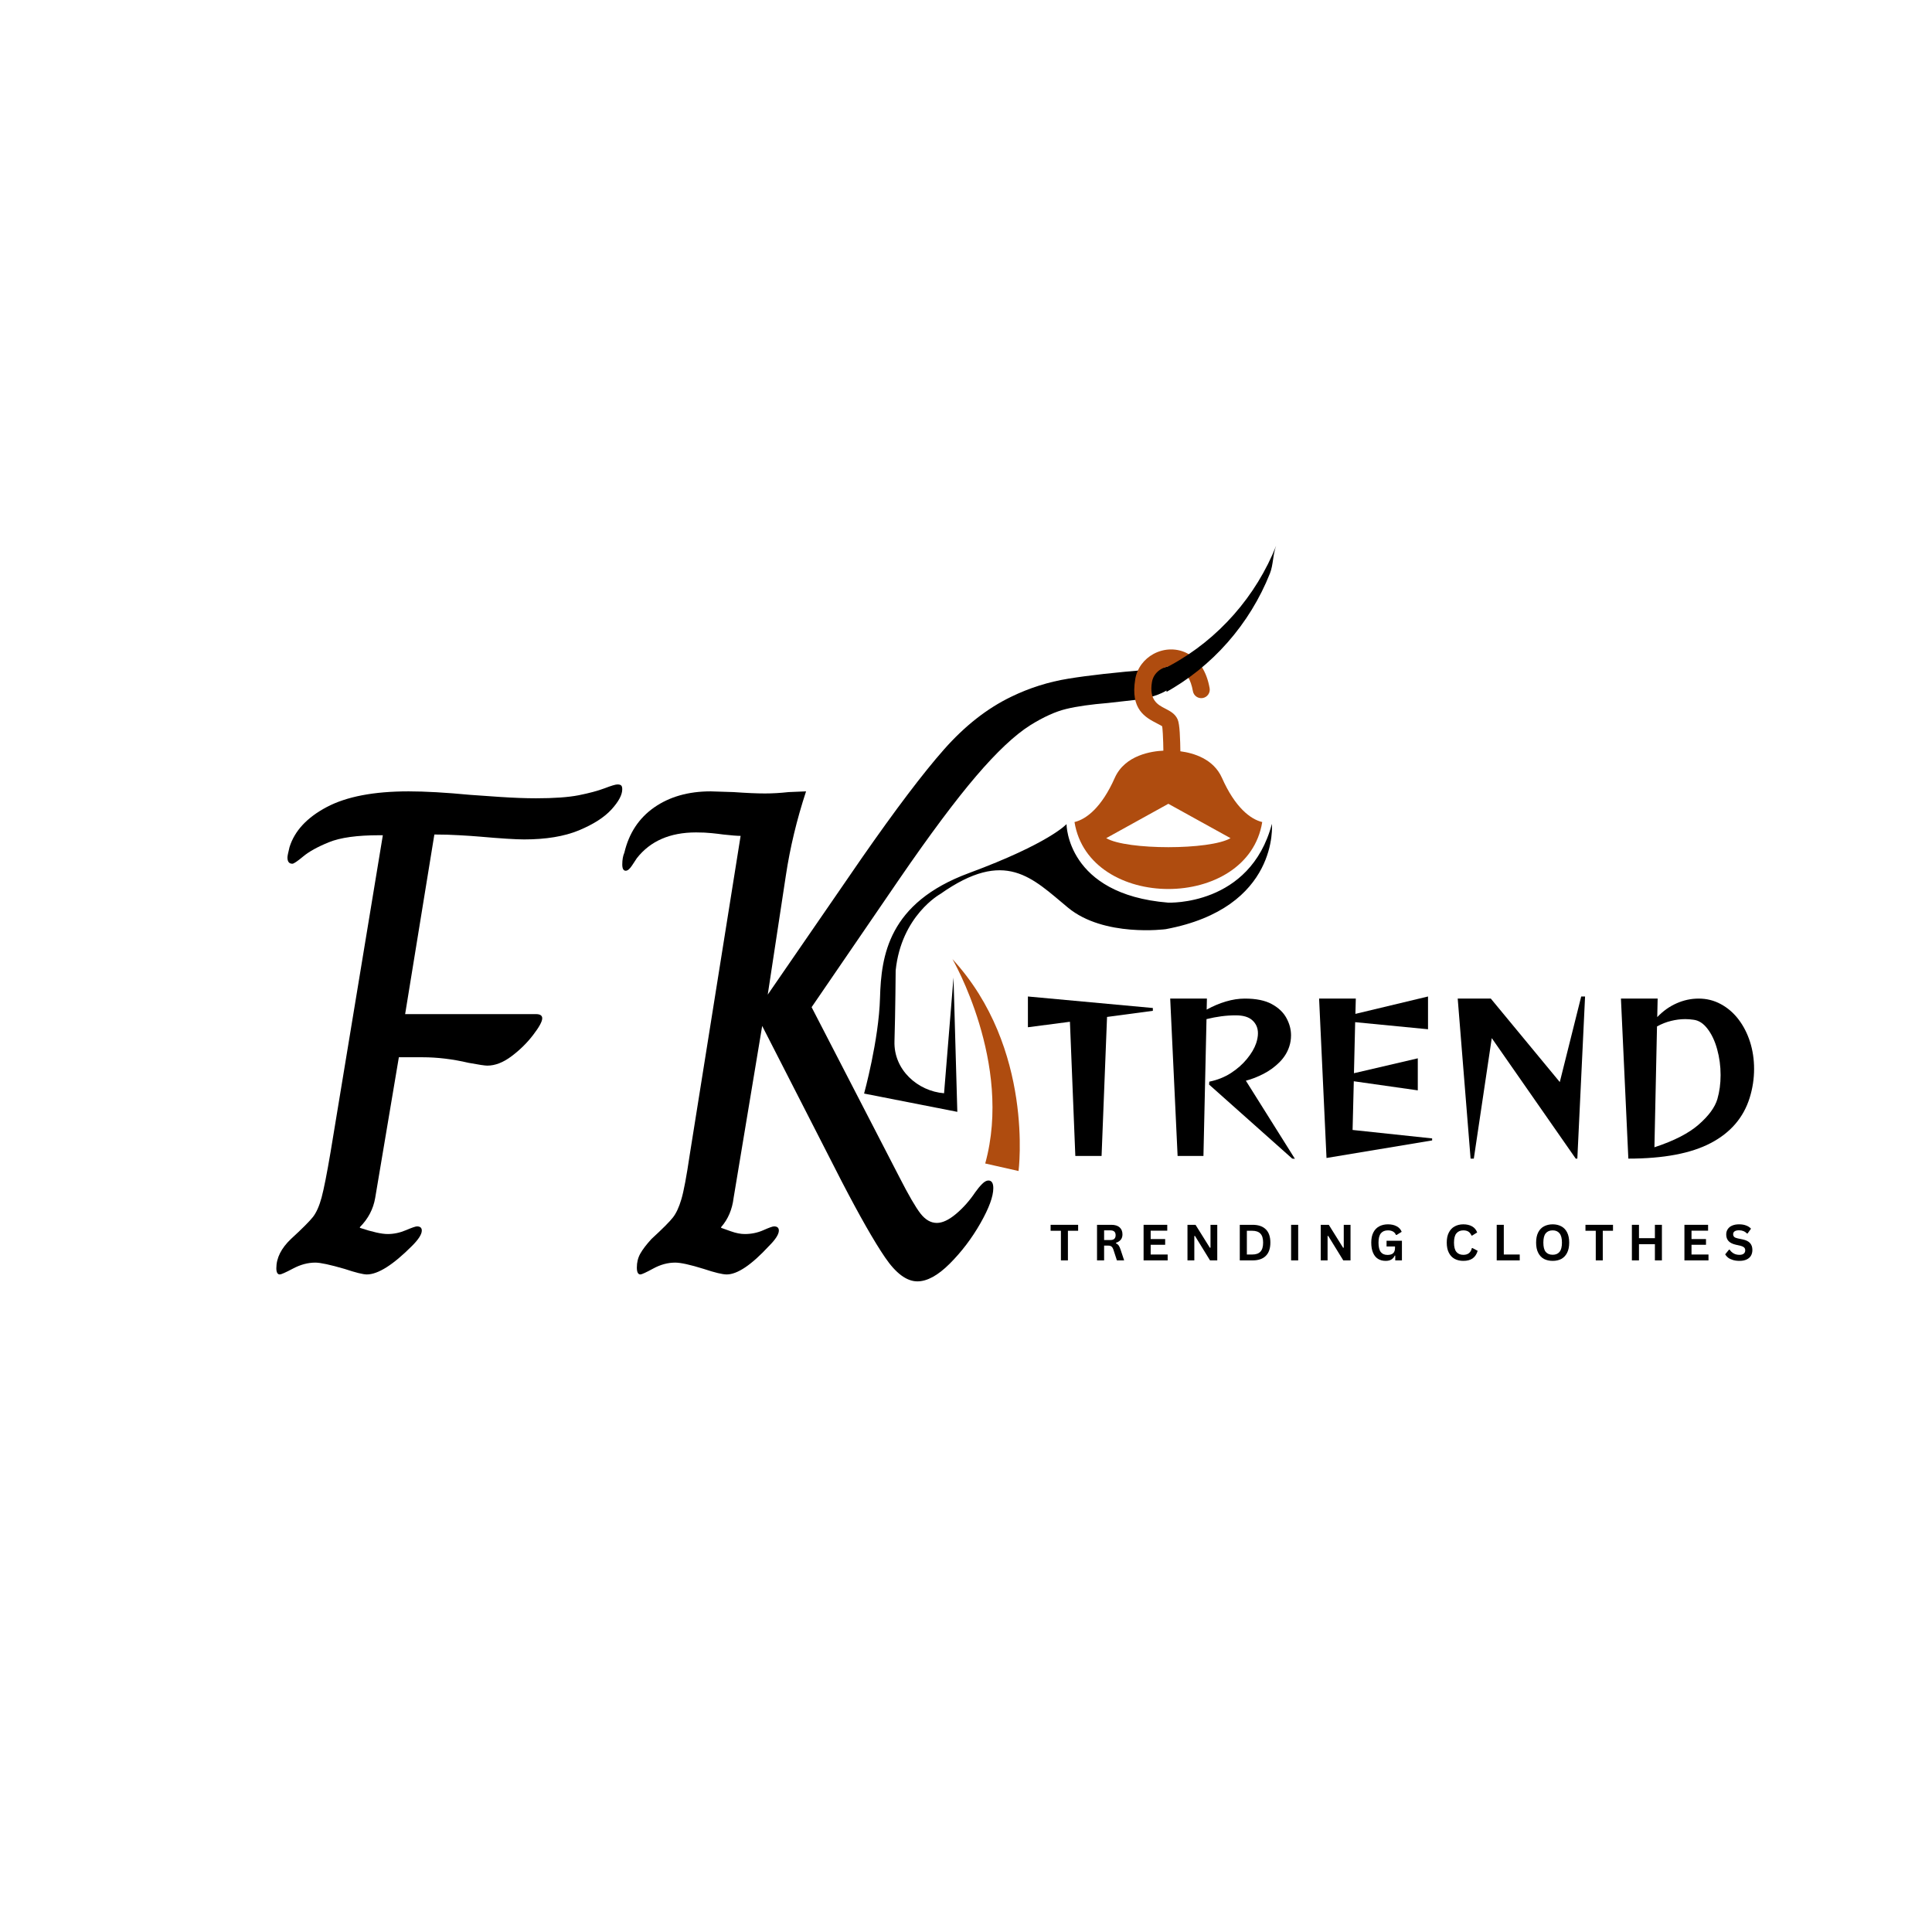
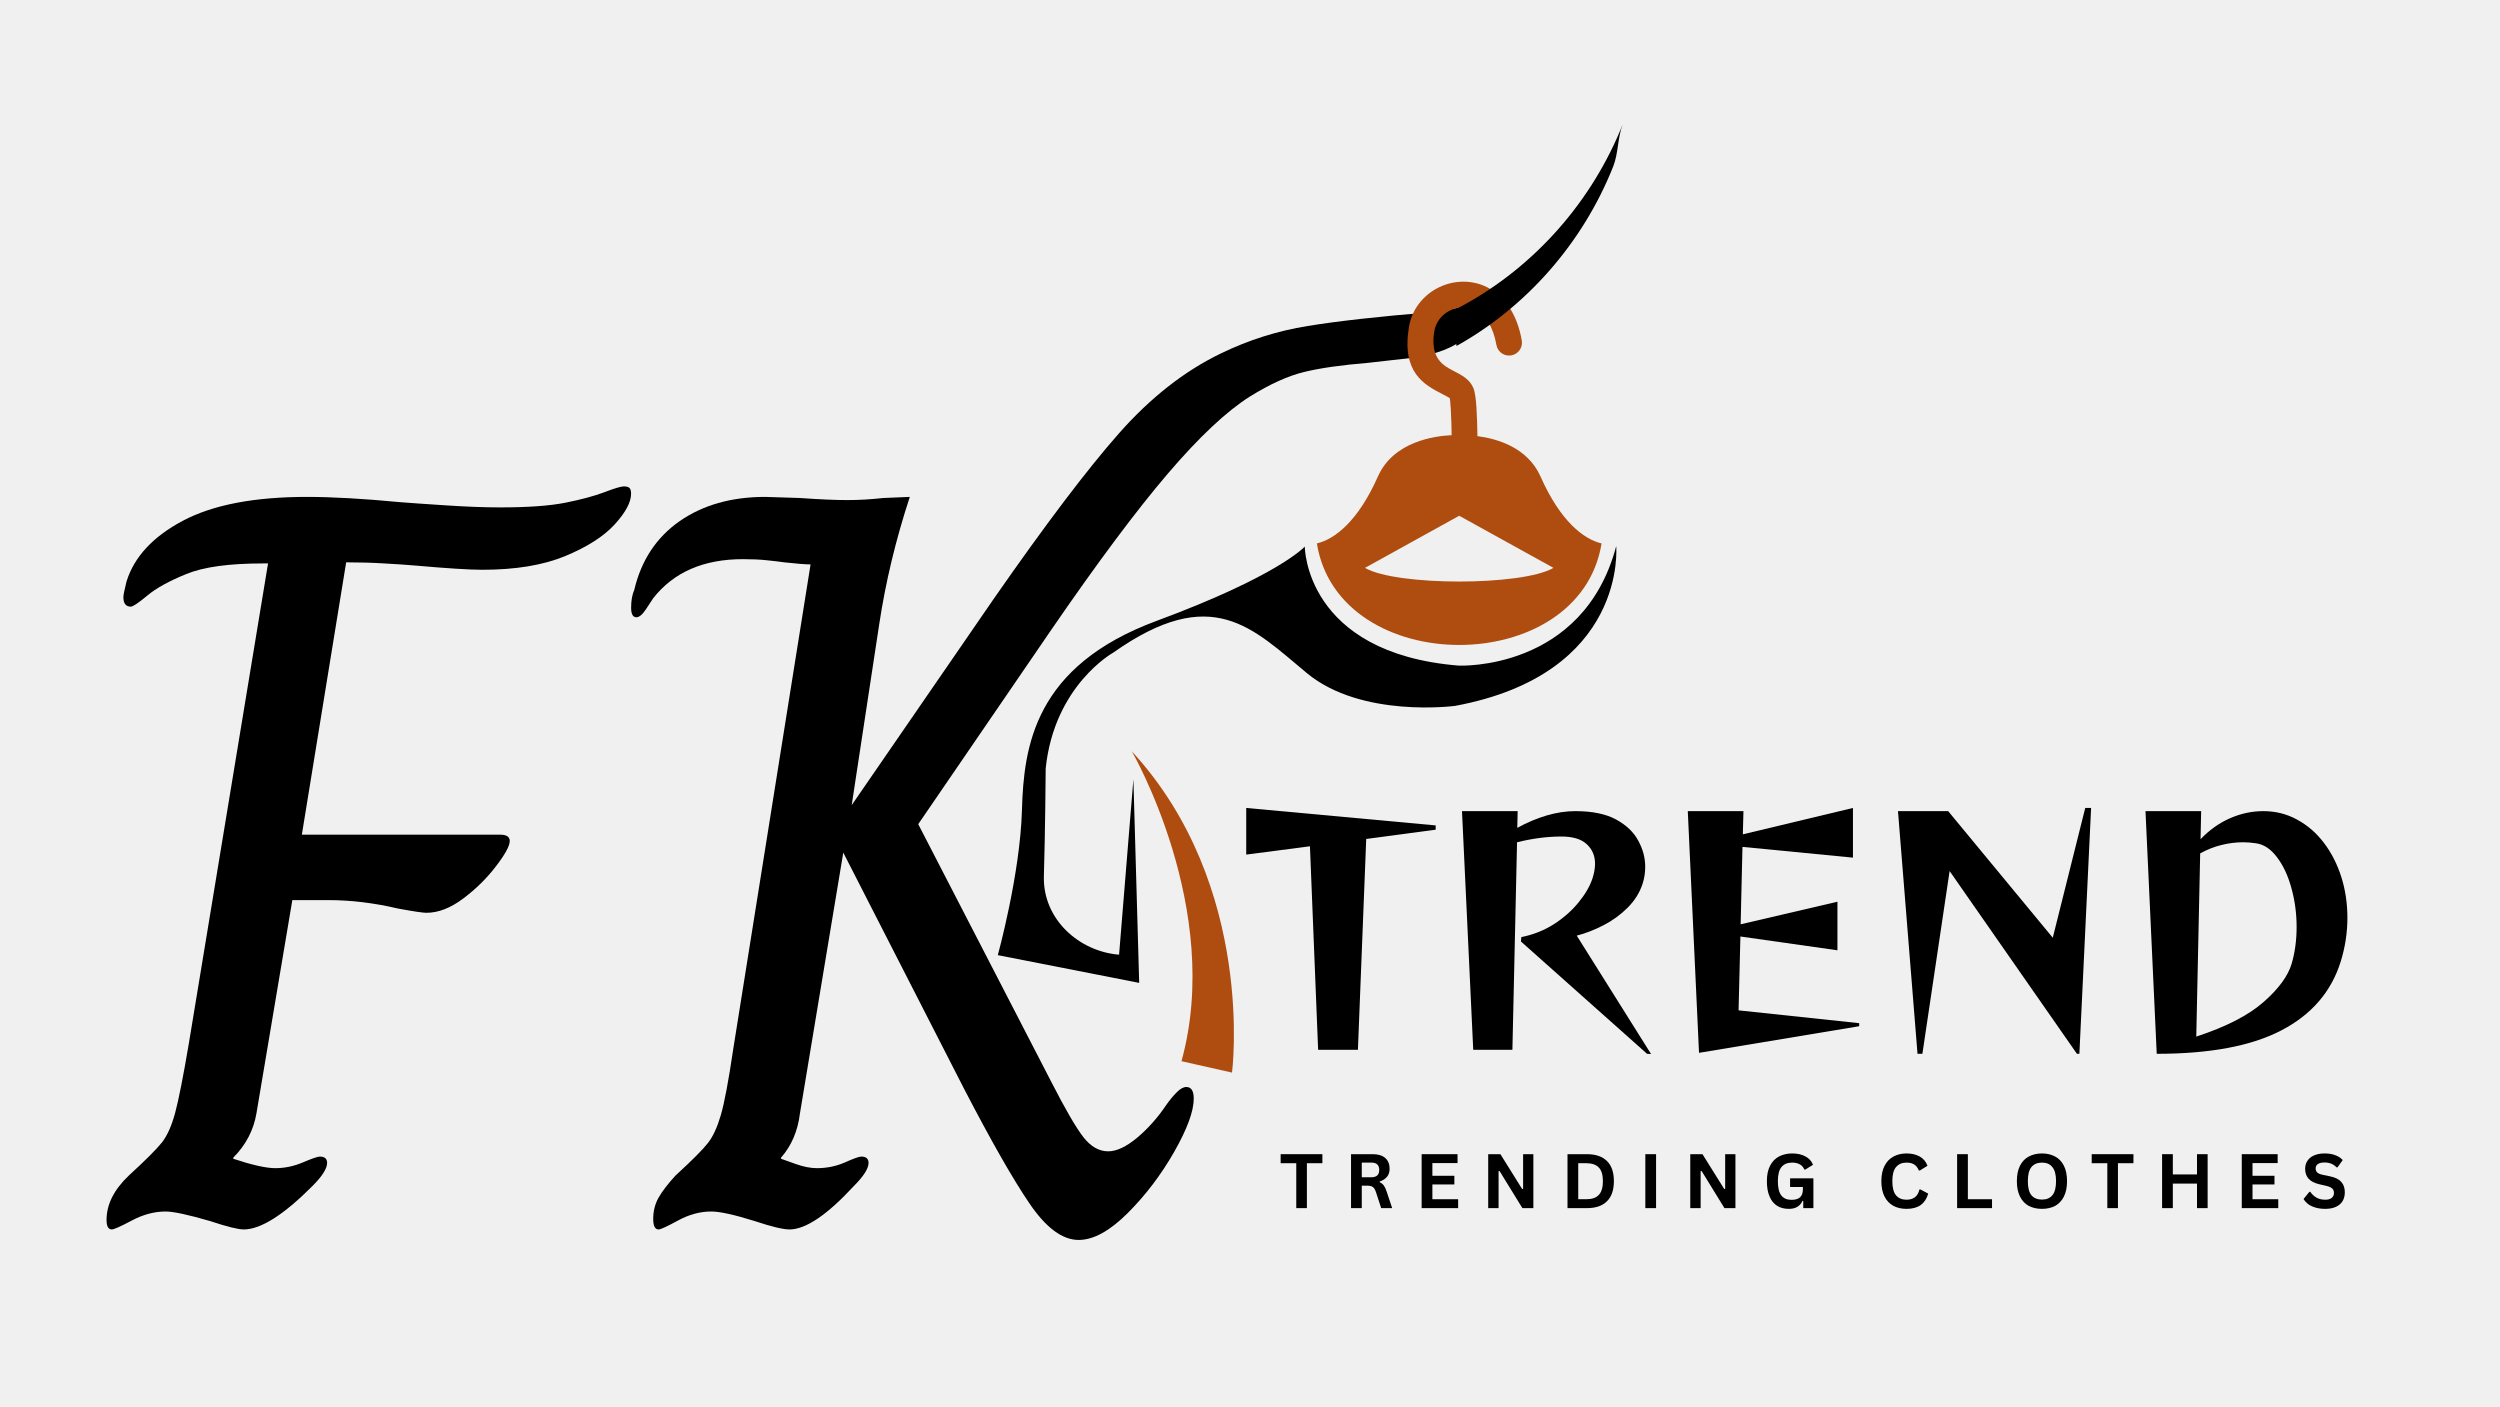
- <svg xmlns="http://www.w3.org/2000/svg" width="500" zoomAndPan="magnify" viewBox="0 0 375 375" height="500" preserveAspectRatio="xMidYMid meet" version="1.0">
+ <svg xmlns="http://www.w3.org/2000/svg" width="100%" zoomAndPan="magnify" viewBox="40 90 320 180" height="100%" preserveAspectRatio="xMidYMid meet" version="1.0">
  <defs>
    <g />
    <clipPath id="8140aa83ad">
      <rect x="0" width="184" y="0" height="210" />
    </clipPath>
    <clipPath id="4a56003055">
      <path d="M 184 186 L 198 186 L 198 227.277 L 184 227.277 Z M 184 186 " clip-rule="nonzero" />
    </clipPath>
    <clipPath id="68c87a14df">
      <path d="M 167.719 159 L 247 159 L 247 216 L 167.719 216 Z M 167.719 159 " clip-rule="nonzero" />
    </clipPath>
    <clipPath id="fd312da5ff">
      <path d="M 208 126.027 L 245 126.027 L 245 173 L 208 173 Z M 208 126.027 " clip-rule="nonzero" />
    </clipPath>
    <clipPath id="81791f74b0">
      <path d="M 223 105 L 248 105 L 248 139 L 223 139 Z M 223 105 " clip-rule="nonzero" />
    </clipPath>
    <clipPath id="a73c5b9366">
      <path d="M 251.504 135.125 L 226.965 138.348 L 223.055 108.605 L 247.594 105.379 Z M 251.504 135.125 " clip-rule="nonzero" />
    </clipPath>
    <clipPath id="847f07a3b8">
      <path d="M 251.598 135.57 L 225.57 138.992 L 221.664 109.246 L 247.688 105.824 Z M 251.598 135.57 " clip-rule="nonzero" />
    </clipPath>
    <clipPath id="2f879e8f42">
      <path d="M 251.598 135.57 L 192.109 143.387 L 188.199 113.645 L 247.688 105.824 Z M 251.598 135.57 " clip-rule="nonzero" />
    </clipPath>
    <clipPath id="1537178281">
      <rect x="0" width="159" y="0" height="58" />
    </clipPath>
  </defs>
-   <rect x="-37.5" width="450" fill="#ffffff" y="-37.5" height="450" fill-opacity="1" />
-   <rect x="-37.5" width="450" fill="#ffffff" y="-37.5" height="450" fill-opacity="1" />
  <g transform="matrix(1, 0, 0, 1, 48, 97)">
    <g clip-path="url(#8140aa83ad)">
      <g fill="#000000" fill-opacity="1">
        <g transform="translate(0.637267, 150.3689)">
          <g>
            <path d="M 5.672 0 C 5.223 0 5 -0.406 5 -1.219 C 5 -3.195 5.945 -5.086 7.844 -6.891 C 10 -8.867 11.414 -10.285 12.094 -11.141 C 12.77 -12.004 13.332 -13.266 13.781 -14.922 C 14.227 -16.586 14.812 -19.539 15.531 -23.781 L 25.672 -85.25 L 25 -85.25 C 20.676 -85.25 17.41 -84.797 15.203 -83.891 C 12.992 -82.992 11.328 -82.07 10.203 -81.125 C 9.078 -80.188 8.379 -79.719 8.109 -79.719 C 7.473 -79.719 7.156 -80.125 7.156 -80.938 C 7.156 -81.195 7.289 -81.867 7.562 -82.953 C 8.551 -86.109 10.957 -88.695 14.781 -90.719 C 18.613 -92.75 23.91 -93.766 30.672 -93.766 C 33.91 -93.766 37.875 -93.539 42.562 -93.094 C 43.727 -93 45.66 -92.863 48.359 -92.688 C 51.066 -92.508 53.41 -92.422 55.391 -92.422 C 58.91 -92.422 61.68 -92.617 63.703 -93.016 C 65.734 -93.422 67.398 -93.867 68.703 -94.359 C 70.004 -94.859 70.836 -95.109 71.203 -95.109 C 71.566 -95.109 71.812 -95.039 71.938 -94.906 C 72.07 -94.781 72.141 -94.535 72.141 -94.172 C 72.141 -93.086 71.441 -91.781 70.047 -90.25 C 68.648 -88.719 66.535 -87.363 63.703 -86.188 C 60.867 -85.02 57.332 -84.438 53.094 -84.438 C 51.477 -84.438 48.598 -84.617 44.453 -84.984 C 43.367 -85.078 42.062 -85.164 40.531 -85.25 C 39 -85.344 37.379 -85.391 35.672 -85.391 L 30 -50.531 L 55.391 -50.531 C 56.203 -50.531 56.609 -50.258 56.609 -49.719 C 56.609 -49.094 56.02 -48.016 54.844 -46.484 C 53.676 -44.953 52.281 -43.578 50.656 -42.359 C 49.039 -41.141 47.469 -40.531 45.938 -40.531 C 45.488 -40.531 44.273 -40.711 42.297 -41.078 C 39.234 -41.797 36.258 -42.156 33.375 -42.156 L 28.781 -42.156 L 24.188 -14.859 C 23.82 -12.703 22.832 -10.812 21.219 -9.188 L 21.219 -9.047 C 23.645 -8.242 25.441 -7.844 26.609 -7.844 C 27.785 -7.844 28.957 -8.086 30.125 -8.578 C 31.301 -9.078 32.023 -9.328 32.297 -9.328 C 32.922 -9.328 33.234 -9.055 33.234 -8.516 C 33.234 -7.797 32.602 -6.805 31.344 -5.547 C 27.656 -1.848 24.727 0 22.562 0 C 21.844 0 20.398 -0.359 18.234 -1.078 C 15.441 -1.891 13.551 -2.297 12.562 -2.297 C 11.125 -2.297 9.68 -1.91 8.234 -1.141 C 6.797 -0.379 5.941 0 5.672 0 Z M 5.672 0 " />
          </g>
        </g>
      </g>
      <g fill="#000000" fill-opacity="1">
        <g transform="translate(68.45558, 150.3689)">
          <g>
            <path d="M 61.609 1.344 C 59.535 1.344 57.441 -0.207 55.328 -3.312 C 53.211 -6.414 50.398 -11.348 46.891 -18.109 L 31.484 -48.234 L 25.938 -14.859 C 25.664 -12.609 24.859 -10.719 23.516 -9.188 L 23.516 -9.047 C 23.785 -8.961 24.414 -8.738 25.406 -8.375 C 26.395 -8.02 27.297 -7.844 28.109 -7.844 C 29.367 -7.844 30.562 -8.086 31.688 -8.578 C 32.812 -9.078 33.508 -9.328 33.781 -9.328 C 34.406 -9.328 34.719 -9.055 34.719 -8.516 C 34.719 -7.797 34.086 -6.805 32.828 -5.547 C 29.41 -1.848 26.664 0 24.594 0 C 23.781 0 22.289 -0.359 20.125 -1.078 C 17.52 -1.891 15.676 -2.297 14.594 -2.297 C 13.156 -2.297 11.734 -1.91 10.328 -1.141 C 8.93 -0.379 8.102 0 7.844 0 C 7.383 0 7.156 -0.445 7.156 -1.344 C 7.156 -2.344 7.379 -3.242 7.828 -4.047 C 8.285 -4.859 9.008 -5.805 10 -6.891 C 12.156 -8.867 13.547 -10.266 14.172 -11.078 C 14.805 -11.891 15.348 -13.062 15.797 -14.594 C 16.254 -16.125 16.797 -19.004 17.422 -23.234 L 27.297 -85.125 C 26.66 -85.125 25.535 -85.211 23.922 -85.391 C 23.285 -85.484 22.539 -85.57 21.688 -85.656 C 20.832 -85.75 19.816 -85.797 18.641 -85.797 C 13.598 -85.797 9.77 -84.129 7.156 -80.797 C 6.977 -80.523 6.664 -80.051 6.219 -79.375 C 5.77 -78.695 5.363 -78.359 5 -78.359 C 4.551 -78.359 4.328 -78.766 4.328 -79.578 C 4.328 -80.484 4.461 -81.25 4.734 -81.875 C 5.629 -85.656 7.562 -88.582 10.531 -90.656 C 13.508 -92.727 17.16 -93.766 21.484 -93.766 L 25.938 -93.625 C 28.457 -93.445 30.484 -93.359 32.016 -93.359 C 33.461 -93.359 34.992 -93.445 36.609 -93.625 L 40 -93.766 C 38.195 -88.273 36.891 -82.828 36.078 -77.422 L 32.562 -54.312 L 50.797 -80.797 C 57.379 -90.254 62.695 -97.281 66.75 -101.875 C 70.801 -106.469 75.164 -109.891 79.844 -112.141 C 83.363 -113.848 87.055 -115.016 90.922 -115.641 C 94.797 -116.273 100.066 -116.863 106.734 -117.406 C 107.91 -117.5 109.172 -117.723 110.516 -118.078 C 111.504 -118.441 112.094 -118.625 112.281 -118.625 C 112.727 -118.625 112.953 -118.352 112.953 -117.812 C 112.953 -116.457 112.273 -115.195 110.922 -114.031 C 109.566 -112.863 107.453 -112.051 104.578 -111.594 C 101.422 -111.238 99.438 -111.016 98.625 -110.922 C 95.289 -110.648 92.586 -110.266 90.516 -109.766 C 88.453 -109.273 86.113 -108.219 83.5 -106.594 C 80.52 -104.707 77.023 -101.422 73.016 -96.734 C 69.016 -92.055 64.039 -85.391 58.094 -76.734 L 41.078 -51.875 L 58.094 -18.922 C 59.895 -15.398 61.27 -13.031 62.219 -11.812 C 63.164 -10.602 64.223 -10 65.391 -10 C 66.473 -10 67.711 -10.582 69.109 -11.75 C 70.504 -12.926 71.742 -14.32 72.828 -15.938 C 73.273 -16.57 73.723 -17.113 74.172 -17.562 C 74.617 -18.008 75.023 -18.234 75.391 -18.234 C 76.023 -18.234 76.344 -17.738 76.344 -16.75 C 76.344 -15.133 75.508 -12.863 73.844 -9.938 C 72.176 -7.008 70.191 -4.395 67.891 -2.094 C 65.598 0.195 63.504 1.344 61.609 1.344 Z M 61.609 1.344 " />
          </g>
        </g>
      </g>
    </g>
  </g>
  <g clip-path="url(#4a56003055)">
    <path fill="#af4c0f" d="M 197.699 227.293 C 197.699 227.293 200.793 203.465 184.871 186.168 C 184.871 186.168 196.613 206.355 191.23 225.832 Z M 197.699 227.293 " fill-opacity="1" fill-rule="evenodd" />
  </g>
  <g clip-path="url(#68c87a14df)">
    <path fill="#000000" d="M 185.074 189.746 L 185.816 215.809 L 167.719 212.258 C 167.719 212.258 170.582 201.891 170.809 193.699 C 171.039 185.508 172.414 175.254 188.051 169.469 C 203.688 163.684 207.012 159.961 207.012 159.961 C 207.012 159.961 207.012 173.594 226.715 175.199 C 226.715 175.199 242.637 175.941 246.875 159.906 C 246.875 159.906 248.367 176.23 226.258 180.352 C 226.258 180.352 214.285 181.957 207.297 176.172 C 200.309 170.387 195.156 164.602 182.496 173.535 C 182.496 173.535 174.938 177.719 173.848 188.371 C 173.848 188.371 173.789 196.562 173.617 202.117 C 173.445 207.672 178.145 211.797 183.242 212.199 Z M 185.074 189.746 " fill-opacity="1" fill-rule="evenodd" />
  </g>
  <g clip-path="url(#fd312da5ff)">
    <path fill="#af4c0f" d="M 208.559 159.559 C 211.355 176.887 242.203 176.887 245 159.559 C 242.707 159.016 239.727 156.723 237.188 150.996 C 235.535 147.273 231.637 146.152 229.109 145.824 C 229.098 144.914 229.07 143.473 228.988 142.215 C 228.922 141.105 228.793 140.113 228.574 139.625 C 228.082 138.527 227.156 138.047 226.086 137.492 C 224.754 136.801 223.012 135.898 223.594 132.387 C 223.781 131.246 224.512 130.34 225.457 129.82 C 226.02 129.516 226.652 129.344 227.289 129.34 C 227.906 129.336 228.539 129.492 229.113 129.84 C 230.211 130.5 231.141 131.867 231.539 134.148 C 231.695 135.047 232.551 135.645 233.445 135.488 C 234.344 135.332 234.945 134.477 234.789 133.582 C 234.199 130.242 232.668 128.133 230.816 127.02 C 229.703 126.348 228.48 126.047 227.277 126.055 C 226.086 126.059 224.914 126.375 223.887 126.934 C 222.094 127.914 220.707 129.648 220.344 131.859 C 219.379 137.719 222.324 139.246 224.578 140.418 C 225.098 140.688 225.547 140.922 225.574 140.977 C 225.609 141.059 225.656 141.652 225.703 142.41 C 225.77 143.484 225.797 144.809 225.809 145.703 C 223.625 145.801 218.363 146.508 216.371 150.996 C 213.832 156.723 210.852 159.016 208.559 159.559 Z M 214.715 162.688 L 226.777 156.016 L 238.844 162.688 C 234.871 165.02 218.688 165.02 214.715 162.688 Z M 214.715 162.688 " fill-opacity="1" fill-rule="evenodd" />
  </g>
  <g clip-path="url(#81791f74b0)">
    <g clip-path="url(#a73c5b9366)">
      <g clip-path="url(#847f07a3b8)">
        <g clip-path="url(#2f879e8f42)">
          <path fill="#000000" d="M 247.715 105.898 C 243.828 115.68 236.551 124.039 227.211 129.121 C 216.762 134.809 204.203 136.004 192.809 132.691 C 192.895 132.715 191.422 138.055 191.586 138.098 C 202.977 141.41 215.535 140.215 225.988 134.531 C 235.328 129.449 242.605 121.09 246.492 111.305 C 247.168 109.602 247.043 107.594 247.715 105.898 Z M 247.715 105.898 " fill-opacity="1" fill-rule="nonzero" />
        </g>
      </g>
    </g>
  </g>
  <g transform="matrix(1, 0, 0, 1, 198, 179)">
    <g clip-path="url(#1537178281)">
      <g fill="#000000" fill-opacity="1">
        <g transform="translate(0.892198, 45.37158)">
          <g>
            <path d="M 9.828 0 L 8.781 -26.047 L 0.625 -24.984 L 0.625 -30.953 L 24.875 -28.719 L 24.875 -28.172 L 15.984 -26.984 L 14.922 0 Z M 9.828 0 " />
          </g>
        </g>
      </g>
      <g fill="#000000" fill-opacity="1">
        <g transform="translate(25.68187, 45.37158)">
          <g>
            <path d="M 27.141 0.516 L 11 -13.859 L 11.047 -14.422 C 12.586 -14.734 13.977 -15.285 15.219 -16.078 C 16.457 -16.879 17.5 -17.797 18.344 -18.828 C 19.195 -19.859 19.797 -20.879 20.141 -21.891 C 20.367 -22.578 20.484 -23.219 20.484 -23.812 C 20.484 -24.832 20.129 -25.664 19.422 -26.312 C 18.723 -26.969 17.641 -27.297 16.172 -27.297 C 14.367 -27.297 12.477 -27.051 10.5 -26.562 L 9.906 0 L 4.891 0 L 3.453 -30.547 L 10.578 -30.547 L 10.531 -28.406 C 11.758 -29.082 13.004 -29.609 14.266 -29.984 C 15.535 -30.359 16.758 -30.547 17.938 -30.547 C 20.133 -30.547 21.883 -30.188 23.188 -29.469 C 24.488 -28.758 25.43 -27.859 26.016 -26.766 C 26.609 -25.68 26.906 -24.566 26.906 -23.422 C 26.906 -22.641 26.789 -21.91 26.562 -21.234 C 26.195 -20.109 25.562 -19.094 24.656 -18.188 C 23.758 -17.289 22.727 -16.539 21.562 -15.938 C 20.406 -15.344 19.266 -14.898 18.141 -14.609 L 27.656 0.547 Z M 27.141 0.516 " />
          </g>
        </g>
      </g>
      <g fill="#000000" fill-opacity="1">
        <g transform="translate(54.58357, 45.37158)">
          <g>
            <path d="M 4.891 0.391 L 3.453 -30.547 L 10.578 -30.547 L 10.5 -27.578 L 24.594 -30.953 L 24.594 -24.594 L 10.453 -25.969 L 10.219 -16.062 L 22.609 -18.953 L 22.609 -12.734 L 10.188 -14.5 L 9.953 -5.047 L 25.391 -3.406 L 25.391 -3.016 Z M 4.891 0.391 " />
          </g>
        </g>
      </g>
      <g fill="#000000" fill-opacity="1">
        <g transform="translate(81.56633, 45.37158)">
          <g>
            <path d="M 26.281 0.516 L 9.984 -22.875 L 6.5 0.516 L 5.875 0.516 L 3.375 -30.547 L 9.797 -30.547 L 23.188 -14.344 L 27.344 -30.953 L 28.094 -30.953 L 26.594 0.516 Z M 26.281 0.516 " />
          </g>
        </g>
      </g>
      <g fill="#000000" fill-opacity="1">
        <g transform="translate(113.1702, 45.37158)">
          <g>
            <path d="M 3.453 -30.547 L 10.578 -30.547 L 10.5 -26.953 C 11.625 -28.129 12.875 -29.02 14.25 -29.625 C 15.633 -30.238 17.062 -30.547 18.531 -30.547 C 20.094 -30.547 21.531 -30.188 22.844 -29.469 C 24.164 -28.758 25.312 -27.77 26.281 -26.5 C 27.25 -25.227 27.992 -23.77 28.516 -22.125 C 29.035 -20.488 29.297 -18.742 29.297 -16.891 C 29.297 -14.984 29.008 -13.113 28.438 -11.281 C 27.238 -7.438 24.719 -4.508 20.875 -2.5 C 17.039 -0.488 11.711 0.516 4.891 0.516 Z M 9.953 -1.688 C 13.766 -2.938 16.633 -4.41 18.562 -6.109 C 20.5 -7.805 21.703 -9.453 22.172 -11.047 C 22.586 -12.484 22.797 -14.035 22.797 -15.703 C 22.797 -17.453 22.57 -19.125 22.125 -20.719 C 21.688 -22.312 21.066 -23.629 20.266 -24.672 C 19.473 -25.723 18.566 -26.312 17.547 -26.438 C 16.992 -26.52 16.457 -26.562 15.938 -26.562 C 15.031 -26.562 14.117 -26.445 13.203 -26.219 C 12.285 -26 11.367 -25.641 10.453 -25.141 Z M 9.953 -1.688 " />
          </g>
        </g>
      </g>
      <g fill="#000000" fill-opacity="1">
        <g transform="translate(144.6999, 45.37158)">
          <g />
        </g>
      </g>
    </g>
  </g>
  <g fill="#000000" fill-opacity="1">
    <g transform="translate(203.7344, 244.6412)">
      <g>
        <path d="M 5.531 -6.906 L 5.531 -5.75 L 3.547 -5.75 L 3.547 0 L 2.188 0 L 2.188 -5.75 L 0.188 -5.75 L 0.188 -6.906 Z M 5.531 -6.906 " />
      </g>
    </g>
  </g>
  <g fill="#000000" fill-opacity="1">
    <g transform="translate(212.0415, 244.6412)">
      <g>
        <path d="M 0.891 0 L 0.891 -6.906 L 3.672 -6.906 C 4.379 -6.906 4.914 -6.738 5.281 -6.406 C 5.645 -6.082 5.828 -5.629 5.828 -5.047 C 5.828 -4.629 5.719 -4.285 5.5 -4.016 C 5.289 -3.754 4.977 -3.551 4.562 -3.406 L 4.562 -3.312 C 4.781 -3.219 4.957 -3.078 5.094 -2.891 C 5.227 -2.703 5.352 -2.426 5.469 -2.062 L 6.156 0 L 4.75 0 L 4.078 -2.062 C 4.004 -2.27 3.926 -2.43 3.844 -2.547 C 3.758 -2.66 3.648 -2.742 3.516 -2.797 C 3.379 -2.848 3.207 -2.875 3 -2.875 L 2.266 -2.875 L 2.266 0 Z M 3.5 -3.953 C 4.164 -3.953 4.5 -4.266 4.5 -4.891 C 4.5 -5.516 4.164 -5.828 3.5 -5.828 L 2.266 -5.828 L 2.266 -3.953 Z M 3.5 -3.953 " />
      </g>
    </g>
  </g>
  <g fill="#000000" fill-opacity="1">
    <g transform="translate(221.0795, 244.6412)">
      <g>
        <path d="M 2.266 -3.031 L 2.266 -1.141 L 5.562 -1.141 L 5.562 0 L 0.891 0 L 0.891 -6.906 L 5.484 -6.906 L 5.484 -5.766 L 2.266 -5.766 L 2.266 -4.141 L 5.078 -4.141 L 5.078 -3.031 Z M 2.266 -3.031 " />
      </g>
    </g>
  </g>
  <g fill="#000000" fill-opacity="1">
    <g transform="translate(229.5988, 244.6412)">
      <g>
        <path d="M 2.219 0 L 0.891 0 L 0.891 -6.906 L 2.453 -6.906 L 5.234 -2.453 L 5.359 -2.469 L 5.359 -6.906 L 6.672 -6.906 L 6.672 0 L 5.266 0 L 2.344 -4.75 L 2.219 -4.734 Z M 2.219 0 " />
      </g>
    </g>
  </g>
  <g fill="#000000" fill-opacity="1">
    <g transform="translate(239.7495, 244.6412)">
      <g>
        <path d="M 3.375 -6.906 C 4.5 -6.906 5.352 -6.613 5.938 -6.031 C 6.531 -5.457 6.828 -4.598 6.828 -3.453 C 6.828 -2.316 6.531 -1.457 5.938 -0.875 C 5.352 -0.289 4.5 0 3.375 0 L 0.891 0 L 0.891 -6.906 Z M 3.297 -1.141 C 4.016 -1.141 4.547 -1.32 4.891 -1.688 C 5.242 -2.051 5.422 -2.641 5.422 -3.453 C 5.422 -4.266 5.242 -4.848 4.891 -5.203 C 4.547 -5.566 4.016 -5.75 3.297 -5.75 L 2.266 -5.75 L 2.266 -1.141 Z M 3.297 -1.141 " />
      </g>
    </g>
  </g>
  <g fill="#000000" fill-opacity="1">
    <g transform="translate(249.7116, 244.6412)">
      <g>
        <path d="M 2.266 0 L 0.891 0 L 0.891 -6.906 L 2.266 -6.906 Z M 2.266 0 " />
      </g>
    </g>
  </g>
  <g fill="#000000" fill-opacity="1">
    <g transform="translate(255.4632, 244.6412)">
      <g>
        <path d="M 2.219 0 L 0.891 0 L 0.891 -6.906 L 2.453 -6.906 L 5.234 -2.453 L 5.359 -2.469 L 5.359 -6.906 L 6.672 -6.906 L 6.672 0 L 5.266 0 L 2.344 -4.75 L 2.219 -4.734 Z M 2.219 0 " />
      </g>
    </g>
  </g>
  <g fill="#000000" fill-opacity="1">
    <g transform="translate(265.6139, 244.6412)">
      <g>
        <path d="M 3.359 0.094 C 2.773 0.094 2.273 -0.035 1.859 -0.297 C 1.441 -0.555 1.117 -0.953 0.891 -1.484 C 0.66 -2.016 0.547 -2.672 0.547 -3.453 C 0.547 -4.242 0.68 -4.898 0.953 -5.422 C 1.223 -5.953 1.602 -6.348 2.094 -6.609 C 2.582 -6.867 3.145 -7 3.781 -7 C 4.445 -7 5.008 -6.875 5.469 -6.625 C 5.938 -6.383 6.266 -6.023 6.453 -5.547 L 5.469 -4.938 L 5.344 -4.938 C 5.207 -5.25 5.008 -5.473 4.75 -5.609 C 4.488 -5.754 4.164 -5.828 3.781 -5.828 C 3.188 -5.828 2.734 -5.641 2.422 -5.266 C 2.109 -4.891 1.953 -4.285 1.953 -3.453 C 1.953 -2.617 2.098 -2.008 2.391 -1.625 C 2.68 -1.25 3.117 -1.062 3.703 -1.062 C 4.191 -1.062 4.555 -1.172 4.797 -1.391 C 5.035 -1.617 5.156 -1.957 5.156 -2.406 L 5.156 -2.703 L 3.516 -2.703 L 3.516 -3.812 L 6.5 -3.812 L 6.5 0 L 5.203 0 L 5.203 -0.922 L 5.109 -0.938 C 4.961 -0.602 4.742 -0.348 4.453 -0.172 C 4.172 0.004 3.805 0.094 3.359 0.094 Z M 3.359 0.094 " />
      </g>
    </g>
  </g>
  <g fill="#000000" fill-opacity="1">
    <g transform="translate(275.3968, 244.6412)">
      <g />
    </g>
  </g>
  <g fill="#000000" fill-opacity="1">
    <g transform="translate(280.2667, 244.6412)">
      <g>
        <path d="M 3.766 0.094 C 3.129 0.094 2.566 -0.035 2.078 -0.297 C 1.598 -0.555 1.223 -0.953 0.953 -1.484 C 0.68 -2.016 0.547 -2.672 0.547 -3.453 C 0.547 -4.234 0.68 -4.883 0.953 -5.406 C 1.223 -5.938 1.598 -6.332 2.078 -6.594 C 2.566 -6.863 3.129 -7 3.766 -7 C 4.43 -7 4.992 -6.867 5.453 -6.609 C 5.922 -6.348 6.254 -5.953 6.453 -5.422 L 5.469 -4.812 L 5.344 -4.828 C 5.195 -5.18 4.992 -5.438 4.734 -5.594 C 4.484 -5.75 4.16 -5.828 3.766 -5.828 C 3.191 -5.828 2.742 -5.633 2.422 -5.25 C 2.109 -4.875 1.953 -4.273 1.953 -3.453 C 1.953 -2.629 2.109 -2.023 2.422 -1.641 C 2.742 -1.266 3.191 -1.078 3.766 -1.078 C 4.672 -1.078 5.223 -1.516 5.422 -2.391 L 5.547 -2.391 L 6.547 -1.859 C 6.359 -1.211 6.035 -0.723 5.578 -0.391 C 5.117 -0.066 4.516 0.094 3.766 0.094 Z M 3.766 0.094 " />
      </g>
    </g>
  </g>
  <g fill="#000000" fill-opacity="1">
    <g transform="translate(289.6205, 244.6412)">
      <g>
        <path d="M 2.266 -6.906 L 2.266 -1.141 L 5.359 -1.141 L 5.359 0 L 0.891 0 L 0.891 -6.906 Z M 2.266 -6.906 " />
      </g>
    </g>
  </g>
  <g fill="#000000" fill-opacity="1">
    <g transform="translate(297.6115, 244.6412)">
      <g>
        <path d="M 3.766 0.094 C 3.129 0.094 2.566 -0.031 2.078 -0.281 C 1.598 -0.539 1.223 -0.938 0.953 -1.469 C 0.68 -2 0.547 -2.66 0.547 -3.453 C 0.547 -4.242 0.68 -4.906 0.953 -5.438 C 1.223 -5.969 1.598 -6.359 2.078 -6.609 C 2.566 -6.867 3.129 -7 3.766 -7 C 4.398 -7 4.957 -6.867 5.438 -6.609 C 5.914 -6.359 6.289 -5.969 6.562 -5.438 C 6.832 -4.906 6.969 -4.242 6.969 -3.453 C 6.969 -2.66 6.832 -2 6.562 -1.469 C 6.289 -0.938 5.914 -0.539 5.438 -0.281 C 4.957 -0.031 4.398 0.094 3.766 0.094 Z M 3.766 -1.094 C 4.348 -1.094 4.789 -1.281 5.094 -1.656 C 5.406 -2.031 5.562 -2.629 5.562 -3.453 C 5.562 -4.273 5.406 -4.875 5.094 -5.25 C 4.789 -5.633 4.348 -5.828 3.766 -5.828 C 3.172 -5.828 2.719 -5.633 2.406 -5.25 C 2.102 -4.875 1.953 -4.273 1.953 -3.453 C 1.953 -2.629 2.102 -2.031 2.406 -1.656 C 2.719 -1.281 3.172 -1.094 3.766 -1.094 Z M 3.766 -1.094 " />
      </g>
    </g>
  </g>
  <g fill="#000000" fill-opacity="1">
    <g transform="translate(307.5499, 244.6412)">
      <g>
        <path d="M 5.531 -6.906 L 5.531 -5.75 L 3.547 -5.75 L 3.547 0 L 2.188 0 L 2.188 -5.75 L 0.188 -5.75 L 0.188 -6.906 Z M 5.531 -6.906 " />
      </g>
    </g>
  </g>
  <g fill="#000000" fill-opacity="1">
    <g transform="translate(315.857, 244.6412)">
      <g>
        <path d="M 5.359 -4.312 L 5.359 -6.906 L 6.719 -6.906 L 6.719 0 L 5.359 0 L 5.359 -3.141 L 2.266 -3.141 L 2.266 0 L 0.891 0 L 0.891 -6.906 L 2.266 -6.906 L 2.266 -4.312 Z M 5.359 -4.312 " />
      </g>
    </g>
  </g>
  <g fill="#000000" fill-opacity="1">
    <g transform="translate(326.0548, 244.6412)">
      <g>
        <path d="M 2.266 -3.031 L 2.266 -1.141 L 5.562 -1.141 L 5.562 0 L 0.891 0 L 0.891 -6.906 L 5.484 -6.906 L 5.484 -5.766 L 2.266 -5.766 L 2.266 -4.141 L 5.078 -4.141 L 5.078 -3.031 Z M 2.266 -3.031 " />
      </g>
    </g>
  </g>
  <g fill="#000000" fill-opacity="1">
    <g transform="translate(334.5741, 244.6412)">
      <g>
        <path d="M 3.062 0.094 C 2.582 0.094 2.156 0.035 1.781 -0.078 C 1.406 -0.191 1.094 -0.344 0.844 -0.531 C 0.602 -0.727 0.414 -0.941 0.281 -1.172 L 1.031 -2.094 L 1.141 -2.094 C 1.348 -1.781 1.613 -1.531 1.938 -1.344 C 2.258 -1.164 2.633 -1.078 3.062 -1.078 C 3.426 -1.078 3.703 -1.156 3.891 -1.312 C 4.078 -1.469 4.172 -1.68 4.172 -1.953 C 4.172 -2.117 4.141 -2.254 4.078 -2.359 C 4.016 -2.473 3.91 -2.566 3.766 -2.641 C 3.629 -2.723 3.445 -2.789 3.219 -2.844 L 2.328 -3.047 C 1.703 -3.191 1.238 -3.426 0.938 -3.75 C 0.633 -4.082 0.484 -4.508 0.484 -5.031 C 0.484 -5.426 0.582 -5.77 0.781 -6.062 C 0.977 -6.363 1.258 -6.594 1.625 -6.75 C 2 -6.914 2.445 -7 2.969 -7 C 3.5 -7 3.953 -6.926 4.328 -6.781 C 4.711 -6.645 5.035 -6.438 5.297 -6.156 L 4.625 -5.219 L 4.5 -5.219 C 4.312 -5.426 4.086 -5.582 3.828 -5.688 C 3.578 -5.789 3.289 -5.844 2.969 -5.844 C 2.594 -5.844 2.305 -5.773 2.109 -5.641 C 1.922 -5.504 1.828 -5.32 1.828 -5.094 C 1.828 -4.875 1.895 -4.695 2.031 -4.562 C 2.164 -4.438 2.398 -4.336 2.734 -4.266 L 3.641 -4.078 C 4.316 -3.941 4.805 -3.703 5.109 -3.359 C 5.41 -3.023 5.562 -2.582 5.562 -2.031 C 5.562 -1.602 5.469 -1.227 5.281 -0.906 C 5.094 -0.594 4.812 -0.348 4.438 -0.172 C 4.062 0.004 3.602 0.094 3.062 0.094 Z M 3.062 0.094 " />
      </g>
    </g>
  </g>
</svg>
